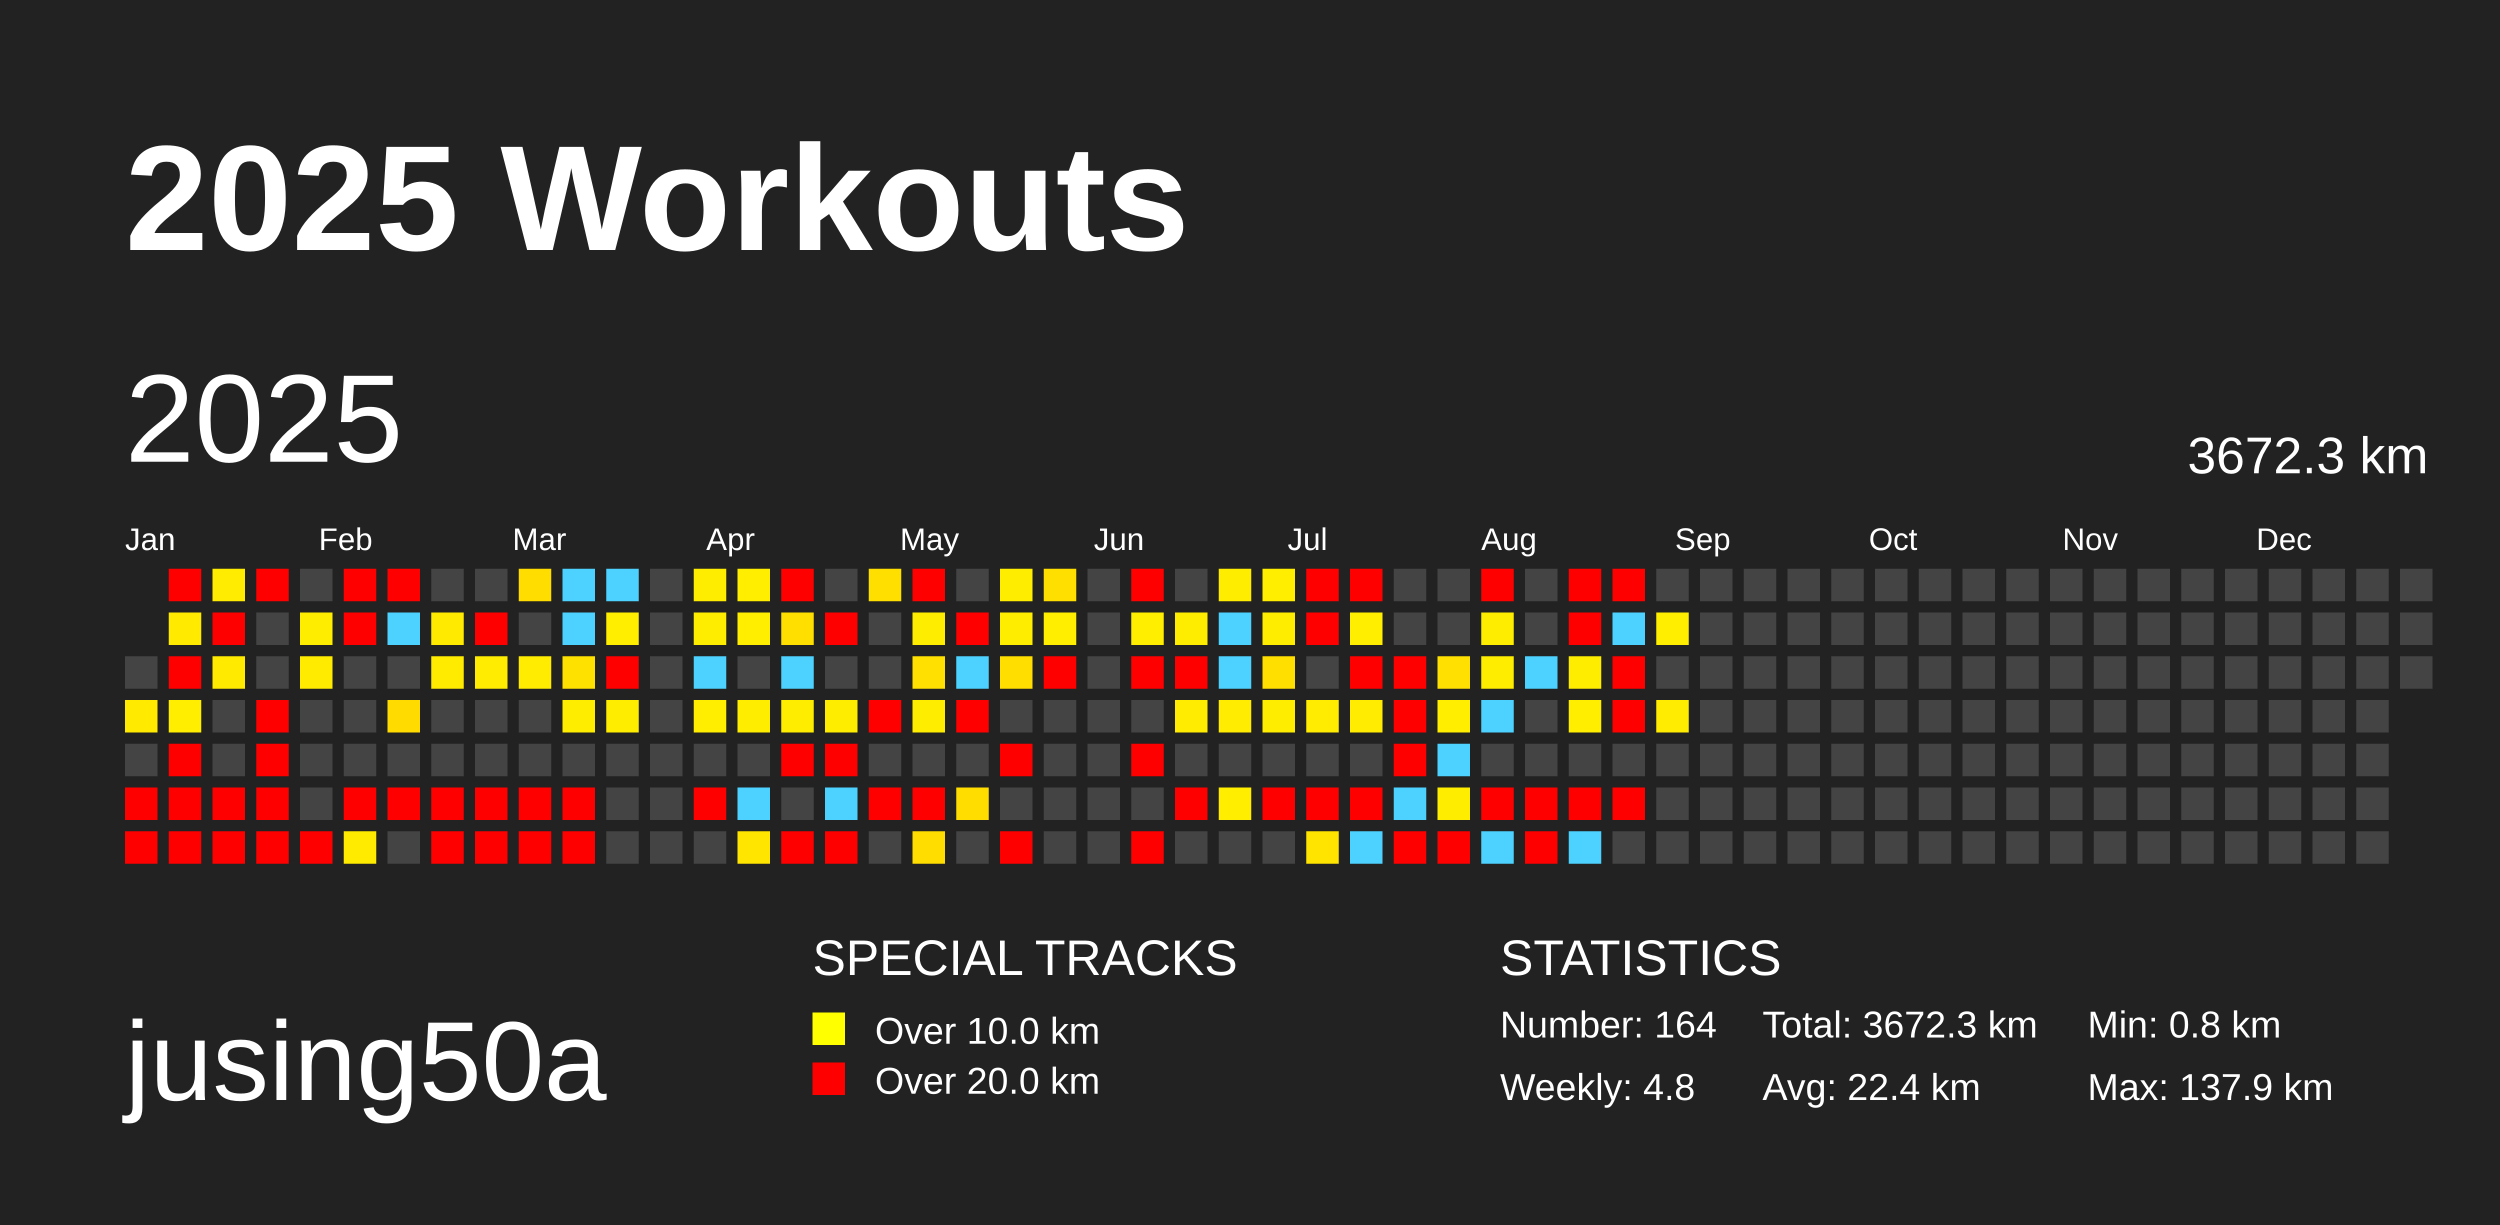
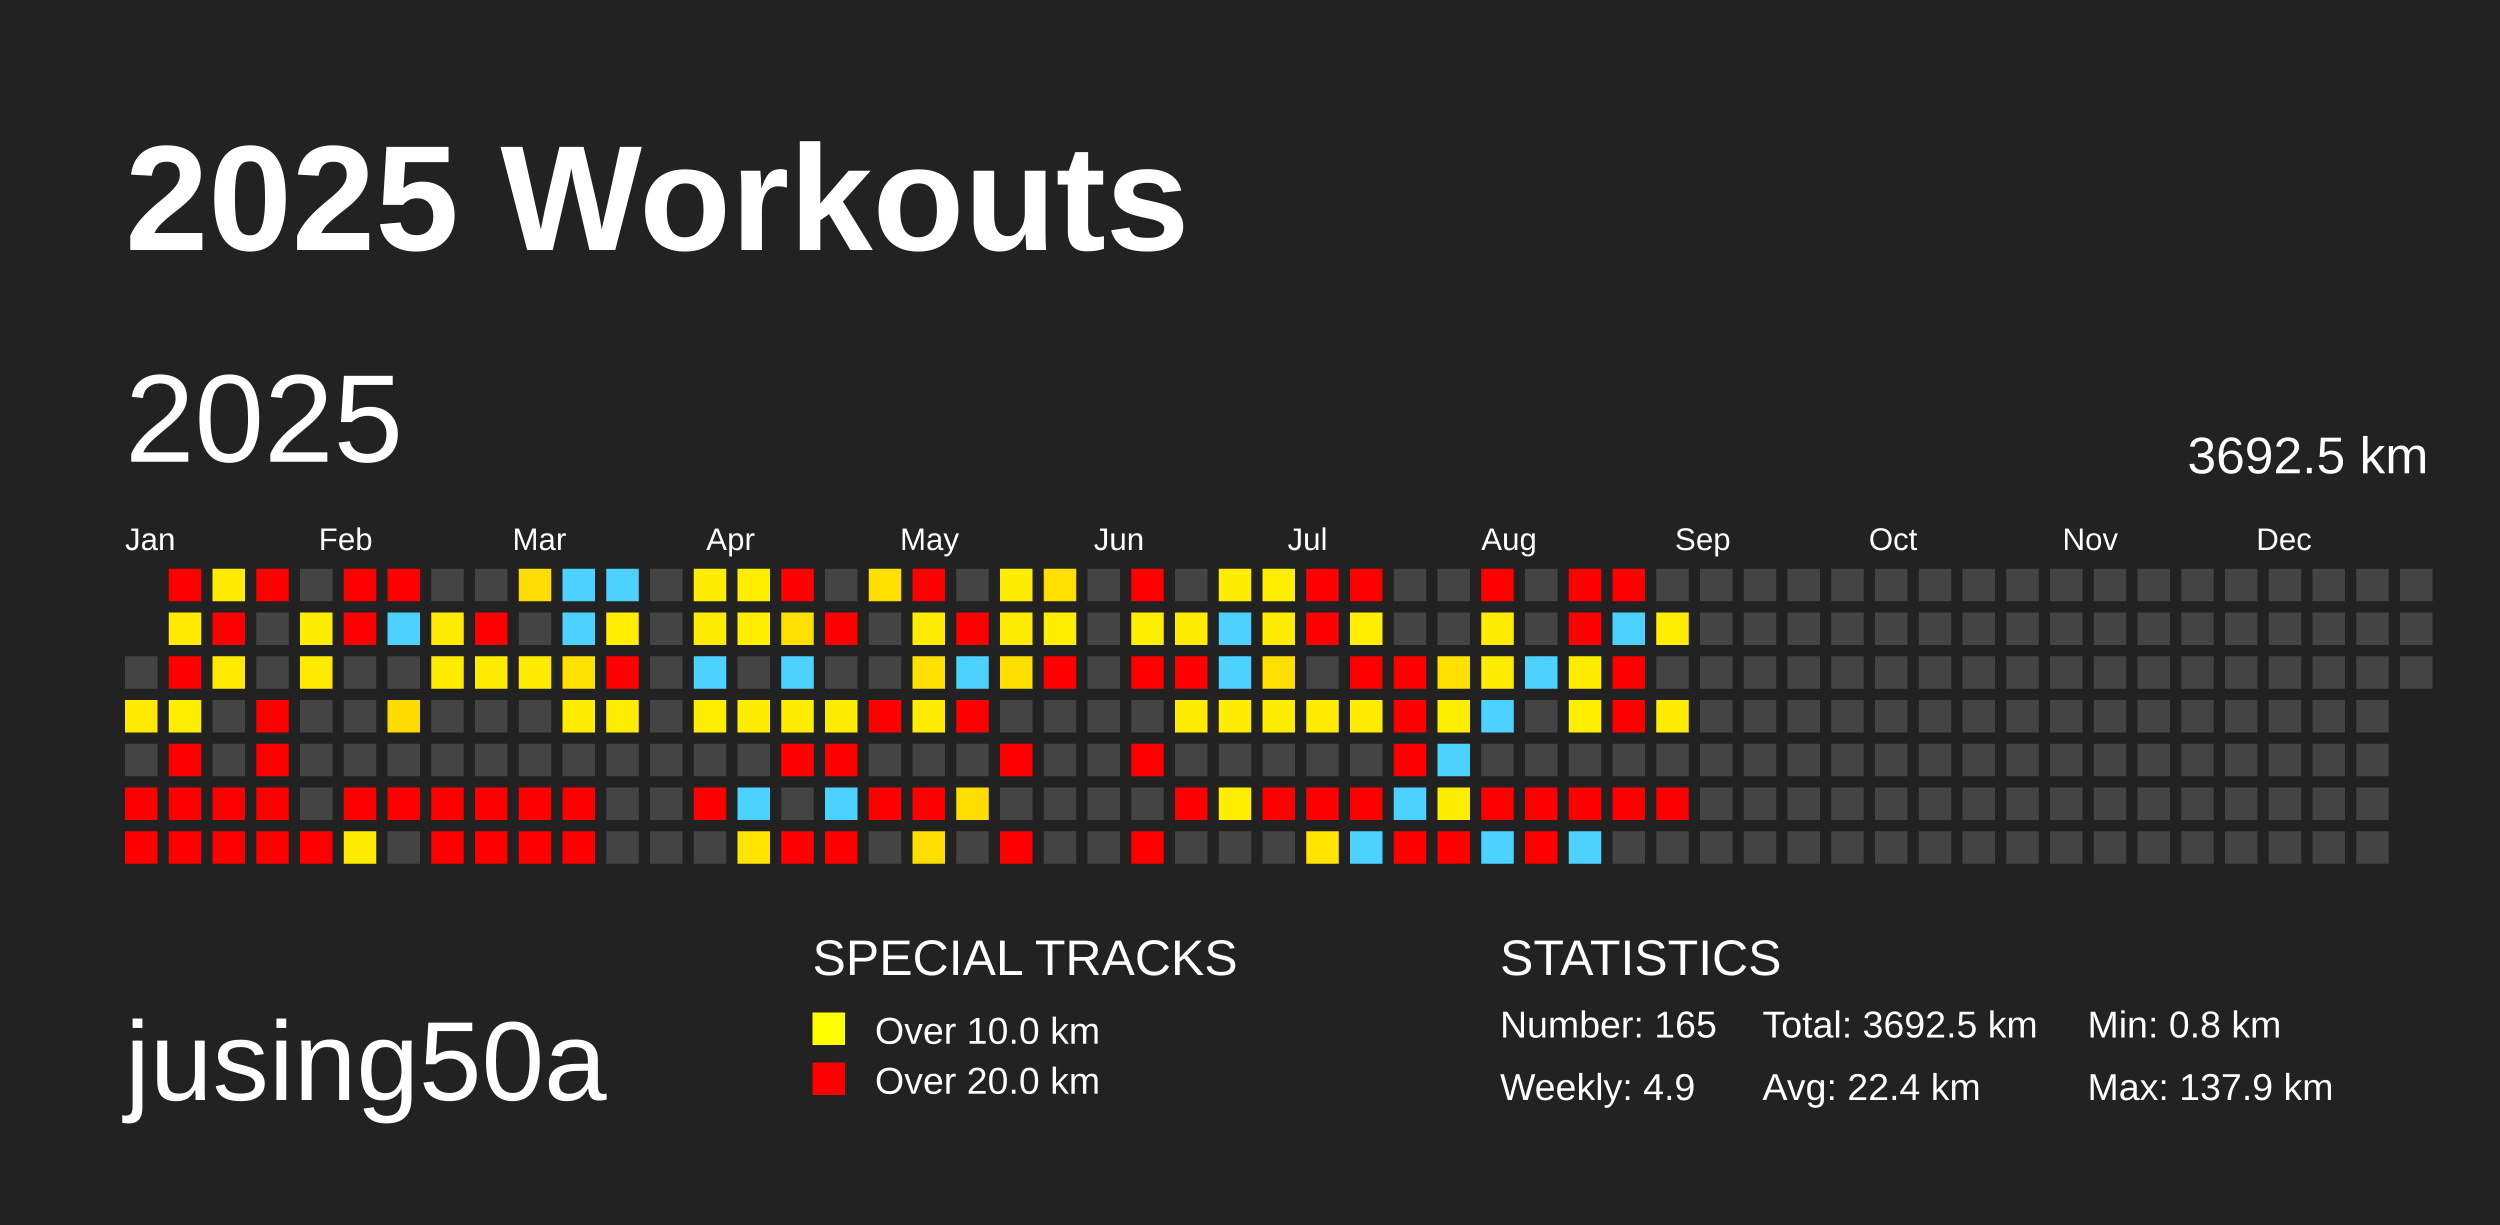
<svg xmlns="http://www.w3.org/2000/svg" baseProfile="full" height="98mm" version="1.1" viewBox="0,0,200,98" width="200mm">
  <defs />
  <rect fill="#222222" height="98" width="200" x="0" y="0" />
  <text fill="#FFFFFF" style="font-size:12px; font-family:Arial; font-weight:bold;" x="10" y="20">2025 Workouts</text>
  <text fill="#FFFFFF" style="font-size:9px; font-family:Arial" x="10" y="88">jusing50a</text>
  <text fill="#FFFFFF" style="font-size:4px; font-family:Arial" x="65" y="78">SPECIAL TRACKS</text>
  <rect fill="yellow" height="2.6" width="2.6" x="65" y="81" />
  <text fill="#FFFFFF" style="font-size:3px; font-family:Arial" x="70" y="83.5">Over 10.0 km</text>
  <rect fill="red" height="2.6" width="2.6" x="65" y="85" />
  <text fill="#FFFFFF" style="font-size:3px; font-family:Arial" x="70" y="87.5">Over 20.0 km</text>
  <text fill="#FFFFFF" style="font-size:4px; font-family:Arial" x="120" y="78">STATISTICS</text>
-   <text fill="#FFFFFF" style="font-size:3px; font-family:Arial" x="120" y="83">Number: 164</text>
-   <text fill="#FFFFFF" style="font-size:3px; font-family:Arial" x="120" y="88">Weekly: 4.8</text>
-   <text fill="#FFFFFF" style="font-size:3px; font-family:Arial" x="141" y="83">Total: 3672.3 km</text>
+   <text fill="#FFFFFF" style="font-size:3px; font-family:Arial" x="120" y="83">Number: 165</text>
+   <text fill="#FFFFFF" style="font-size:3px; font-family:Arial" x="120" y="88">Weekly: 4.9</text>
+   <text fill="#FFFFFF" style="font-size:3px; font-family:Arial" x="141" y="83">Total: 3692.5 km</text>
  <text fill="#FFFFFF" style="font-size:3px; font-family:Arial" x="141" y="88">Avg: 22.4 km</text>
  <text fill="#FFFFFF" style="font-size:3px; font-family:Arial" x="167" y="83">Min: 0.8 km</text>
  <text fill="#FFFFFF" style="font-size:3px; font-family:Arial" x="167" y="88">Max: 137.9 km</text>
  <text dominant-baseline="hanging" fill="#FFFFFF" style="font-size:10.0px; font-family:Arial;" x="10" y="30">2025</text>
-   <text dominant-baseline="hanging" fill="#FFFFFF" style="font-size:4.125px; font-family:Arial;" x="175" y="35">3672.3 km</text>
+   <text dominant-baseline="hanging" fill="#FFFFFF" style="font-size:4.125px; font-family:Arial;" x="175" y="35">3692.5 km</text>
  <text fill="#FFFFFF" style="font-size:2.5px; font-family:Arial" x="10.0" y="44">Jan</text>
  <text fill="#FFFFFF" style="font-size:2.5px; font-family:Arial" x="25.5" y="44">Feb</text>
  <text fill="#FFFFFF" style="font-size:2.5px; font-family:Arial" x="41.0" y="44">Mar</text>
  <text fill="#FFFFFF" style="font-size:2.5px; font-family:Arial" x="56.5" y="44">Apr</text>
  <text fill="#FFFFFF" style="font-size:2.5px; font-family:Arial" x="72.0" y="44">May</text>
  <text fill="#FFFFFF" style="font-size:2.5px; font-family:Arial" x="87.5" y="44">Jun</text>
  <text fill="#FFFFFF" style="font-size:2.5px; font-family:Arial" x="103.0" y="44">Jul</text>
  <text fill="#FFFFFF" style="font-size:2.5px; font-family:Arial" x="118.5" y="44">Aug</text>
  <text fill="#FFFFFF" style="font-size:2.5px; font-family:Arial" x="134.0" y="44">Sep</text>
  <text fill="#FFFFFF" style="font-size:2.5px; font-family:Arial" x="149.5" y="44">Oct</text>
  <text fill="#FFFFFF" style="font-size:2.5px; font-family:Arial" x="165.0" y="44">Nov</text>
  <text fill="#FFFFFF" style="font-size:2.5px; font-family:Arial" x="180.5" y="44">Dec</text>
  <rect fill="#444444" height="2.6" width="2.6" x="10.0" y="52.5" />
  <rect fill="#ffea00" height="2.6" width="2.6" x="10.0" y="56.0" />
  <rect fill="#444444" height="2.6" width="2.6" x="10.0" y="59.5" />
  <rect fill="red" height="2.6" width="2.6" x="10.0" y="63.0" />
  <rect fill="red" height="2.6" width="2.6" x="10.0" y="66.5" />
  <rect fill="red" height="2.6" width="2.6" x="13.5" y="45.5" />
  <rect fill="#ffea00" height="2.6" width="2.6" x="13.5" y="49.0" />
  <rect fill="red" height="2.6" width="2.6" x="13.5" y="52.5" />
  <rect fill="#ffee00" height="2.6" width="2.6" x="13.5" y="56.0" />
  <rect fill="red" height="2.6" width="2.6" x="13.5" y="59.5" />
  <rect fill="red" height="2.6" width="2.6" x="13.5" y="63.0" />
  <rect fill="red" height="2.6" width="2.6" x="13.5" y="66.5" />
  <rect fill="#ffec00" height="2.6" width="2.6" x="17.0" y="45.5" />
  <rect fill="red" height="2.6" width="2.6" x="17.0" y="49.0" />
  <rect fill="#ffea00" height="2.6" width="2.6" x="17.0" y="52.5" />
  <rect fill="#444444" height="2.6" width="2.6" x="17.0" y="56.0" />
  <rect fill="#444444" height="2.6" width="2.6" x="17.0" y="59.5" />
  <rect fill="red" height="2.6" width="2.6" x="17.0" y="63.0" />
  <rect fill="red" height="2.6" width="2.6" x="17.0" y="66.5" />
  <rect fill="red" height="2.6" width="2.6" x="20.5" y="45.5" />
  <rect fill="#444444" height="2.6" width="2.6" x="20.5" y="49.0" />
  <rect fill="#444444" height="2.6" width="2.6" x="20.5" y="52.5" />
  <rect fill="red" height="2.6" width="2.6" x="20.5" y="56.0" />
  <rect fill="red" height="2.6" width="2.6" x="20.5" y="59.5" />
  <rect fill="red" height="2.6" width="2.6" x="20.5" y="63.0" />
  <rect fill="red" height="2.6" width="2.6" x="20.5" y="66.5" />
  <rect fill="#444444" height="2.6" width="2.6" x="24.0" y="45.5" />
  <rect fill="#ffed00" height="2.6" width="2.6" x="24.0" y="49.0" />
  <rect fill="#ffeb00" height="2.6" width="2.6" x="24.0" y="52.5" />
  <rect fill="#444444" height="2.6" width="2.6" x="24.0" y="56.0" />
  <rect fill="#444444" height="2.6" width="2.6" x="24.0" y="59.5" />
  <rect fill="#444444" height="2.6" width="2.6" x="24.0" y="63.0" />
  <rect fill="red" height="2.6" width="2.6" x="24.0" y="66.5" />
  <rect fill="red" height="2.6" width="2.6" x="27.5" y="45.5" />
  <rect fill="red" height="2.6" width="2.6" x="27.5" y="49.0" />
  <rect fill="#444444" height="2.6" width="2.6" x="27.5" y="52.5" />
  <rect fill="#444444" height="2.6" width="2.6" x="27.5" y="56.0" />
  <rect fill="#444444" height="2.6" width="2.6" x="27.5" y="59.5" />
  <rect fill="red" height="2.6" width="2.6" x="27.5" y="63.0" />
  <rect fill="#ffeb00" height="2.6" width="2.6" x="27.5" y="66.5" />
  <rect fill="red" height="2.6" width="2.6" x="31.0" y="45.5" />
  <rect fill="#4dd2ff" height="2.6" width="2.6" x="31.0" y="49.0" />
  <rect fill="#444444" height="2.6" width="2.6" x="31.0" y="52.5" />
  <rect fill="#ffdb00" height="2.6" width="2.6" x="31.0" y="56.0" />
  <rect fill="#444444" height="2.6" width="2.6" x="31.0" y="59.5" />
  <rect fill="red" height="2.6" width="2.6" x="31.0" y="63.0" />
  <rect fill="#444444" height="2.6" width="2.6" x="31.0" y="66.5" />
  <rect fill="#444444" height="2.6" width="2.6" x="34.5" y="45.5" />
  <rect fill="#ffea00" height="2.6" width="2.6" x="34.5" y="49.0" />
  <rect fill="#ffeb00" height="2.6" width="2.6" x="34.5" y="52.5" />
  <rect fill="#444444" height="2.6" width="2.6" x="34.5" y="56.0" />
  <rect fill="#444444" height="2.6" width="2.6" x="34.5" y="59.5" />
  <rect fill="red" height="2.6" width="2.6" x="34.5" y="63.0" />
  <rect fill="red" height="2.6" width="2.6" x="34.5" y="66.5" />
  <rect fill="#444444" height="2.6" width="2.6" x="38.0" y="45.5" />
  <rect fill="red" height="2.6" width="2.6" x="38.0" y="49.0" />
  <rect fill="#ffec00" height="2.6" width="2.6" x="38.0" y="52.5" />
  <rect fill="#444444" height="2.6" width="2.6" x="38.0" y="56.0" />
  <rect fill="#444444" height="2.6" width="2.6" x="38.0" y="59.5" />
  <rect fill="red" height="2.6" width="2.6" x="38.0" y="63.0" />
  <rect fill="red" height="2.6" width="2.6" x="38.0" y="66.5" />
  <rect fill="#ffdd00" height="2.6" width="2.6" x="41.5" y="45.5" />
  <rect fill="#444444" height="2.6" width="2.6" x="41.5" y="49.0" />
  <rect fill="#ffec00" height="2.6" width="2.6" x="41.5" y="52.5" />
  <rect fill="#444444" height="2.6" width="2.6" x="41.5" y="56.0" />
  <rect fill="#444444" height="2.6" width="2.6" x="41.5" y="59.5" />
  <rect fill="red" height="2.6" width="2.6" x="41.5" y="63.0" />
  <rect fill="red" height="2.6" width="2.6" x="41.5" y="66.5" />
  <rect fill="#4dd2ff" height="2.6" width="2.6" x="45.0" y="45.5" />
  <rect fill="#4dd2ff" height="2.6" width="2.6" x="45.0" y="49.0" />
  <rect fill="#ffe100" height="2.6" width="2.6" x="45.0" y="52.5" />
  <rect fill="#ffed00" height="2.6" width="2.6" x="45.0" y="56.0" />
  <rect fill="#444444" height="2.6" width="2.6" x="45.0" y="59.5" />
  <rect fill="red" height="2.6" width="2.6" x="45.0" y="63.0" />
  <rect fill="red" height="2.6" width="2.6" x="45.0" y="66.5" />
  <rect fill="#4dd2ff" height="2.6" width="2.6" x="48.5" y="45.5" />
  <rect fill="#ffee00" height="2.6" width="2.6" x="48.5" y="49.0" />
  <rect fill="red" height="2.6" width="2.6" x="48.5" y="52.5" />
  <rect fill="#ffed00" height="2.6" width="2.6" x="48.5" y="56.0" />
  <rect fill="#444444" height="2.6" width="2.6" x="48.5" y="59.5" />
  <rect fill="#444444" height="2.6" width="2.6" x="48.5" y="63.0" />
  <rect fill="#444444" height="2.6" width="2.6" x="48.5" y="66.5" />
  <rect fill="#444444" height="2.6" width="2.6" x="52.0" y="45.5" />
  <rect fill="#444444" height="2.6" width="2.6" x="52.0" y="49.0" />
  <rect fill="#444444" height="2.6" width="2.6" x="52.0" y="52.5" />
  <rect fill="#444444" height="2.6" width="2.6" x="52.0" y="56.0" />
  <rect fill="#444444" height="2.6" width="2.6" x="52.0" y="59.5" />
  <rect fill="#444444" height="2.6" width="2.6" x="52.0" y="63.0" />
  <rect fill="#444444" height="2.6" width="2.6" x="52.0" y="66.5" />
  <rect fill="#ffed00" height="2.6" width="2.6" x="55.5" y="45.5" />
  <rect fill="#ffed00" height="2.6" width="2.6" x="55.5" y="49.0" />
  <rect fill="#4dd2ff" height="2.6" width="2.6" x="55.5" y="52.5" />
  <rect fill="#ffee00" height="2.6" width="2.6" x="55.5" y="56.0" />
  <rect fill="#444444" height="2.6" width="2.6" x="55.5" y="59.5" />
  <rect fill="red" height="2.6" width="2.6" x="55.5" y="63.0" />
  <rect fill="#444444" height="2.6" width="2.6" x="55.5" y="66.5" />
  <rect fill="#ffee00" height="2.6" width="2.6" x="59.0" y="45.5" />
  <rect fill="#ffee00" height="2.6" width="2.6" x="59.0" y="49.0" />
  <rect fill="#444444" height="2.6" width="2.6" x="59.0" y="52.5" />
  <rect fill="#ffed00" height="2.6" width="2.6" x="59.0" y="56.0" />
  <rect fill="#444444" height="2.6" width="2.6" x="59.0" y="59.5" />
  <rect fill="#4dd2ff" height="2.6" width="2.6" x="59.0" y="63.0" />
  <rect fill="#ffe500" height="2.6" width="2.6" x="59.0" y="66.5" />
  <rect fill="red" height="2.6" width="2.6" x="62.5" y="45.5" />
  <rect fill="#ffdf00" height="2.6" width="2.6" x="62.5" y="49.0" />
  <rect fill="#4dd2ff" height="2.6" width="2.6" x="62.5" y="52.5" />
  <rect fill="#ffed00" height="2.6" width="2.6" x="62.5" y="56.0" />
  <rect fill="red" height="2.6" width="2.6" x="62.5" y="59.5" />
  <rect fill="#444444" height="2.6" width="2.6" x="62.5" y="63.0" />
  <rect fill="red" height="2.6" width="2.6" x="62.5" y="66.5" />
  <rect fill="#444444" height="2.6" width="2.6" x="66.0" y="45.5" />
  <rect fill="red" height="2.6" width="2.6" x="66.0" y="49.0" />
  <rect fill="#444444" height="2.6" width="2.6" x="66.0" y="52.5" />
  <rect fill="#ffed00" height="2.6" width="2.6" x="66.0" y="56.0" />
  <rect fill="red" height="2.6" width="2.6" x="66.0" y="59.5" />
  <rect fill="#4dd2ff" height="2.6" width="2.6" x="66.0" y="63.0" />
  <rect fill="red" height="2.6" width="2.6" x="66.0" y="66.5" />
  <rect fill="#ffdf00" height="2.6" width="2.6" x="69.5" y="45.5" />
  <rect fill="#444444" height="2.6" width="2.6" x="69.5" y="49.0" />
  <rect fill="#444444" height="2.6" width="2.6" x="69.5" y="52.5" />
  <rect fill="red" height="2.6" width="2.6" x="69.5" y="56.0" />
  <rect fill="#444444" height="2.6" width="2.6" x="69.5" y="59.5" />
  <rect fill="red" height="2.6" width="2.6" x="69.5" y="63.0" />
  <rect fill="#444444" height="2.6" width="2.6" x="69.5" y="66.5" />
  <rect fill="red" height="2.6" width="2.6" x="73.0" y="45.5" />
  <rect fill="#ffed00" height="2.6" width="2.6" x="73.0" y="49.0" />
  <rect fill="#ffe000" height="2.6" width="2.6" x="73.0" y="52.5" />
  <rect fill="#ffed00" height="2.6" width="2.6" x="73.0" y="56.0" />
  <rect fill="#444444" height="2.6" width="2.6" x="73.0" y="59.5" />
  <rect fill="red" height="2.6" width="2.6" x="73.0" y="63.0" />
  <rect fill="#ffdd00" height="2.6" width="2.6" x="73.0" y="66.5" />
  <rect fill="#444444" height="2.6" width="2.6" x="76.5" y="45.5" />
  <rect fill="red" height="2.6" width="2.6" x="76.5" y="49.0" />
  <rect fill="#4dd2ff" height="2.6" width="2.6" x="76.5" y="52.5" />
  <rect fill="red" height="2.6" width="2.6" x="76.5" y="56.0" />
  <rect fill="#444444" height="2.6" width="2.6" x="76.5" y="59.5" />
  <rect fill="#ffdd00" height="2.6" width="2.6" x="76.5" y="63.0" />
  <rect fill="#444444" height="2.6" width="2.6" x="76.5" y="66.5" />
  <rect fill="#ffed00" height="2.6" width="2.6" x="80.0" y="45.5" />
  <rect fill="#ffed00" height="2.6" width="2.6" x="80.0" y="49.0" />
  <rect fill="#ffde00" height="2.6" width="2.6" x="80.0" y="52.5" />
  <rect fill="#444444" height="2.6" width="2.6" x="80.0" y="56.0" />
  <rect fill="red" height="2.6" width="2.6" x="80.0" y="59.5" />
  <rect fill="#444444" height="2.6" width="2.6" x="80.0" y="63.0" />
  <rect fill="red" height="2.6" width="2.6" x="80.0" y="66.5" />
  <rect fill="#ffdf00" height="2.6" width="2.6" x="83.5" y="45.5" />
  <rect fill="#ffee00" height="2.6" width="2.6" x="83.5" y="49.0" />
  <rect fill="red" height="2.6" width="2.6" x="83.5" y="52.5" />
  <rect fill="#444444" height="2.6" width="2.6" x="83.5" y="56.0" />
  <rect fill="#444444" height="2.6" width="2.6" x="83.5" y="59.5" />
  <rect fill="#444444" height="2.6" width="2.6" x="83.5" y="63.0" />
  <rect fill="#444444" height="2.6" width="2.6" x="83.5" y="66.5" />
  <rect fill="#444444" height="2.6" width="2.6" x="87.0" y="45.5" />
  <rect fill="#444444" height="2.6" width="2.6" x="87.0" y="49.0" />
  <rect fill="#444444" height="2.6" width="2.6" x="87.0" y="52.5" />
  <rect fill="#444444" height="2.6" width="2.6" x="87.0" y="56.0" />
  <rect fill="#444444" height="2.6" width="2.6" x="87.0" y="59.5" />
  <rect fill="#444444" height="2.6" width="2.6" x="87.0" y="63.0" />
  <rect fill="#444444" height="2.6" width="2.6" x="87.0" y="66.5" />
  <rect fill="red" height="2.6" width="2.6" x="90.5" y="45.5" />
  <rect fill="#ffee00" height="2.6" width="2.6" x="90.5" y="49.0" />
  <rect fill="red" height="2.6" width="2.6" x="90.5" y="52.5" />
  <rect fill="#444444" height="2.6" width="2.6" x="90.5" y="56.0" />
  <rect fill="red" height="2.6" width="2.6" x="90.5" y="59.5" />
  <rect fill="#444444" height="2.6" width="2.6" x="90.5" y="63.0" />
  <rect fill="red" height="2.6" width="2.6" x="90.5" y="66.5" />
  <rect fill="#444444" height="2.6" width="2.6" x="94.0" y="45.5" />
  <rect fill="#ffed00" height="2.6" width="2.6" x="94.0" y="49.0" />
  <rect fill="red" height="2.6" width="2.6" x="94.0" y="52.5" />
  <rect fill="#ffec00" height="2.6" width="2.6" x="94.0" y="56.0" />
  <rect fill="#444444" height="2.6" width="2.6" x="94.0" y="59.5" />
  <rect fill="red" height="2.6" width="2.6" x="94.0" y="63.0" />
  <rect fill="#444444" height="2.6" width="2.6" x="94.0" y="66.5" />
  <rect fill="#ffed00" height="2.6" width="2.6" x="97.5" y="45.5" />
  <rect fill="#4dd2ff" height="2.6" width="2.6" x="97.5" y="49.0" />
  <rect fill="#4dd2ff" height="2.6" width="2.6" x="97.5" y="52.5" />
  <rect fill="#ffec00" height="2.6" width="2.6" x="97.5" y="56.0" />
  <rect fill="#444444" height="2.6" width="2.6" x="97.5" y="59.5" />
  <rect fill="#ffee00" height="2.6" width="2.6" x="97.5" y="63.0" />
  <rect fill="#444444" height="2.6" width="2.6" x="97.5" y="66.5" />
  <rect fill="#ffee00" height="2.6" width="2.6" x="101.0" y="45.5" />
  <rect fill="#ffed00" height="2.6" width="2.6" x="101.0" y="49.0" />
  <rect fill="#ffdf00" height="2.6" width="2.6" x="101.0" y="52.5" />
  <rect fill="#ffed00" height="2.6" width="2.6" x="101.0" y="56.0" />
  <rect fill="#444444" height="2.6" width="2.6" x="101.0" y="59.5" />
  <rect fill="red" height="2.6" width="2.6" x="101.0" y="63.0" />
  <rect fill="#444444" height="2.6" width="2.6" x="101.0" y="66.5" />
  <rect fill="red" height="2.6" width="2.6" x="104.5" y="45.5" />
  <rect fill="red" height="2.6" width="2.6" x="104.5" y="49.0" />
  <rect fill="#444444" height="2.6" width="2.6" x="104.5" y="52.5" />
  <rect fill="#ffec00" height="2.6" width="2.6" x="104.5" y="56.0" />
  <rect fill="#444444" height="2.6" width="2.6" x="104.5" y="59.5" />
  <rect fill="red" height="2.6" width="2.6" x="104.5" y="63.0" />
  <rect fill="#ffe400" height="2.6" width="2.6" x="104.5" y="66.5" />
  <rect fill="red" height="2.6" width="2.6" x="108.0" y="45.5" />
  <rect fill="#ffee00" height="2.6" width="2.6" x="108.0" y="49.0" />
  <rect fill="red" height="2.6" width="2.6" x="108.0" y="52.5" />
  <rect fill="#ffec00" height="2.6" width="2.6" x="108.0" y="56.0" />
  <rect fill="#444444" height="2.6" width="2.6" x="108.0" y="59.5" />
  <rect fill="red" height="2.6" width="2.6" x="108.0" y="63.0" />
  <rect fill="#4dd2ff" height="2.6" width="2.6" x="108.0" y="66.5" />
  <rect fill="#444444" height="2.6" width="2.6" x="111.5" y="45.5" />
  <rect fill="#444444" height="2.6" width="2.6" x="111.5" y="49.0" />
  <rect fill="red" height="2.6" width="2.6" x="111.5" y="52.5" />
  <rect fill="red" height="2.6" width="2.6" x="111.5" y="56.0" />
  <rect fill="red" height="2.6" width="2.6" x="111.5" y="59.5" />
  <rect fill="#4dd2ff" height="2.6" width="2.6" x="111.5" y="63.0" />
  <rect fill="red" height="2.6" width="2.6" x="111.5" y="66.5" />
  <rect fill="#444444" height="2.6" width="2.6" x="115.0" y="45.5" />
  <rect fill="#444444" height="2.6" width="2.6" x="115.0" y="49.0" />
  <rect fill="#ffe000" height="2.6" width="2.6" x="115.0" y="52.5" />
  <rect fill="#ffee00" height="2.6" width="2.6" x="115.0" y="56.0" />
  <rect fill="#4dd2ff" height="2.6" width="2.6" x="115.0" y="59.5" />
  <rect fill="#ffed00" height="2.6" width="2.6" x="115.0" y="63.0" />
  <rect fill="red" height="2.6" width="2.6" x="115.0" y="66.5" />
  <rect fill="red" height="2.6" width="2.6" x="118.5" y="45.5" />
  <rect fill="#ffed00" height="2.6" width="2.6" x="118.5" y="49.0" />
  <rect fill="#ffed00" height="2.6" width="2.6" x="118.5" y="52.5" />
  <rect fill="#4dd2ff" height="2.6" width="2.6" x="118.5" y="56.0" />
  <rect fill="#444444" height="2.6" width="2.6" x="118.5" y="59.5" />
  <rect fill="red" height="2.6" width="2.6" x="118.5" y="63.0" />
  <rect fill="#4dd2ff" height="2.6" width="2.6" x="118.5" y="66.5" />
  <rect fill="#444444" height="2.6" width="2.6" x="122.0" y="45.5" />
  <rect fill="#444444" height="2.6" width="2.6" x="122.0" y="49.0" />
  <rect fill="#4dd2ff" height="2.6" width="2.6" x="122.0" y="52.5" />
  <rect fill="#444444" height="2.6" width="2.6" x="122.0" y="56.0" />
  <rect fill="#444444" height="2.6" width="2.6" x="122.0" y="59.5" />
  <rect fill="red" height="2.6" width="2.6" x="122.0" y="63.0" />
  <rect fill="red" height="2.6" width="2.6" x="122.0" y="66.5" />
  <rect fill="red" height="2.6" width="2.6" x="125.5" y="45.5" />
  <rect fill="red" height="2.6" width="2.6" x="125.5" y="49.0" />
  <rect fill="#ffed00" height="2.6" width="2.6" x="125.5" y="52.5" />
  <rect fill="#ffee00" height="2.6" width="2.6" x="125.5" y="56.0" />
  <rect fill="#444444" height="2.6" width="2.6" x="125.5" y="59.5" />
  <rect fill="red" height="2.6" width="2.6" x="125.5" y="63.0" />
  <rect fill="#4dd2ff" height="2.6" width="2.6" x="125.5" y="66.5" />
  <rect fill="red" height="2.6" width="2.6" x="129.0" y="45.5" />
  <rect fill="#4dd2ff" height="2.6" width="2.6" x="129.0" y="49.0" />
  <rect fill="red" height="2.6" width="2.6" x="129.0" y="52.5" />
  <rect fill="red" height="2.6" width="2.6" x="129.0" y="56.0" />
  <rect fill="#444444" height="2.6" width="2.6" x="129.0" y="59.5" />
  <rect fill="red" height="2.6" width="2.6" x="129.0" y="63.0" />
  <rect fill="#444444" height="2.6" width="2.6" x="129.0" y="66.5" />
  <rect fill="#444444" height="2.6" width="2.6" x="132.5" y="45.5" />
  <rect fill="#ffee00" height="2.6" width="2.6" x="132.5" y="49.0" />
  <rect fill="#444444" height="2.6" width="2.6" x="132.5" y="52.5" />
  <rect fill="#ffec00" height="2.6" width="2.6" x="132.5" y="56.0" />
  <rect fill="#444444" height="2.6" width="2.6" x="132.5" y="59.5" />
-   <rect fill="#444444" height="2.6" width="2.6" x="132.5" y="63.0" />
+   <rect fill="red" height="2.6" width="2.6" x="132.5" y="63.0" />
  <rect fill="#444444" height="2.6" width="2.6" x="132.5" y="66.5" />
  <rect fill="#444444" height="2.6" width="2.6" x="136.0" y="45.5" />
  <rect fill="#444444" height="2.6" width="2.6" x="136.0" y="49.0" />
  <rect fill="#444444" height="2.6" width="2.6" x="136.0" y="52.5" />
  <rect fill="#444444" height="2.6" width="2.6" x="136.0" y="56.0" />
  <rect fill="#444444" height="2.6" width="2.6" x="136.0" y="59.5" />
  <rect fill="#444444" height="2.6" width="2.6" x="136.0" y="63.0" />
  <rect fill="#444444" height="2.6" width="2.6" x="136.0" y="66.5" />
  <rect fill="#444444" height="2.6" width="2.6" x="139.5" y="45.5" />
  <rect fill="#444444" height="2.6" width="2.6" x="139.5" y="49.0" />
  <rect fill="#444444" height="2.6" width="2.6" x="139.5" y="52.5" />
  <rect fill="#444444" height="2.6" width="2.6" x="139.5" y="56.0" />
  <rect fill="#444444" height="2.6" width="2.6" x="139.5" y="59.5" />
  <rect fill="#444444" height="2.6" width="2.6" x="139.5" y="63.0" />
  <rect fill="#444444" height="2.6" width="2.6" x="139.5" y="66.5" />
  <rect fill="#444444" height="2.6" width="2.6" x="143.0" y="45.5" />
  <rect fill="#444444" height="2.6" width="2.6" x="143.0" y="49.0" />
  <rect fill="#444444" height="2.6" width="2.6" x="143.0" y="52.5" />
  <rect fill="#444444" height="2.6" width="2.6" x="143.0" y="56.0" />
  <rect fill="#444444" height="2.6" width="2.6" x="143.0" y="59.5" />
  <rect fill="#444444" height="2.6" width="2.6" x="143.0" y="63.0" />
  <rect fill="#444444" height="2.6" width="2.6" x="143.0" y="66.5" />
  <rect fill="#444444" height="2.6" width="2.6" x="146.5" y="45.5" />
  <rect fill="#444444" height="2.6" width="2.6" x="146.5" y="49.0" />
  <rect fill="#444444" height="2.6" width="2.6" x="146.5" y="52.5" />
  <rect fill="#444444" height="2.6" width="2.6" x="146.5" y="56.0" />
  <rect fill="#444444" height="2.6" width="2.6" x="146.5" y="59.5" />
  <rect fill="#444444" height="2.6" width="2.6" x="146.5" y="63.0" />
  <rect fill="#444444" height="2.6" width="2.6" x="146.5" y="66.5" />
  <rect fill="#444444" height="2.6" width="2.6" x="150.0" y="45.5" />
  <rect fill="#444444" height="2.6" width="2.6" x="150.0" y="49.0" />
  <rect fill="#444444" height="2.6" width="2.6" x="150.0" y="52.5" />
  <rect fill="#444444" height="2.6" width="2.6" x="150.0" y="56.0" />
  <rect fill="#444444" height="2.6" width="2.6" x="150.0" y="59.5" />
  <rect fill="#444444" height="2.6" width="2.6" x="150.0" y="63.0" />
  <rect fill="#444444" height="2.6" width="2.6" x="150.0" y="66.5" />
  <rect fill="#444444" height="2.6" width="2.6" x="153.5" y="45.5" />
  <rect fill="#444444" height="2.6" width="2.6" x="153.5" y="49.0" />
  <rect fill="#444444" height="2.6" width="2.6" x="153.5" y="52.5" />
  <rect fill="#444444" height="2.6" width="2.6" x="153.5" y="56.0" />
  <rect fill="#444444" height="2.6" width="2.6" x="153.5" y="59.5" />
  <rect fill="#444444" height="2.6" width="2.6" x="153.5" y="63.0" />
  <rect fill="#444444" height="2.6" width="2.6" x="153.5" y="66.5" />
  <rect fill="#444444" height="2.6" width="2.6" x="157.0" y="45.5" />
  <rect fill="#444444" height="2.6" width="2.6" x="157.0" y="49.0" />
  <rect fill="#444444" height="2.6" width="2.6" x="157.0" y="52.5" />
  <rect fill="#444444" height="2.6" width="2.6" x="157.0" y="56.0" />
  <rect fill="#444444" height="2.6" width="2.6" x="157.0" y="59.5" />
  <rect fill="#444444" height="2.6" width="2.6" x="157.0" y="63.0" />
  <rect fill="#444444" height="2.6" width="2.6" x="157.0" y="66.5" />
  <rect fill="#444444" height="2.6" width="2.6" x="160.5" y="45.5" />
  <rect fill="#444444" height="2.6" width="2.6" x="160.5" y="49.0" />
  <rect fill="#444444" height="2.6" width="2.6" x="160.5" y="52.5" />
  <rect fill="#444444" height="2.6" width="2.6" x="160.5" y="56.0" />
  <rect fill="#444444" height="2.6" width="2.6" x="160.5" y="59.5" />
  <rect fill="#444444" height="2.6" width="2.6" x="160.5" y="63.0" />
  <rect fill="#444444" height="2.6" width="2.6" x="160.5" y="66.5" />
  <rect fill="#444444" height="2.6" width="2.6" x="164.0" y="45.5" />
  <rect fill="#444444" height="2.6" width="2.6" x="164.0" y="49.0" />
  <rect fill="#444444" height="2.6" width="2.6" x="164.0" y="52.5" />
  <rect fill="#444444" height="2.6" width="2.6" x="164.0" y="56.0" />
  <rect fill="#444444" height="2.6" width="2.6" x="164.0" y="59.5" />
  <rect fill="#444444" height="2.6" width="2.6" x="164.0" y="63.0" />
  <rect fill="#444444" height="2.6" width="2.6" x="164.0" y="66.5" />
  <rect fill="#444444" height="2.6" width="2.6" x="167.5" y="45.5" />
  <rect fill="#444444" height="2.6" width="2.6" x="167.5" y="49.0" />
  <rect fill="#444444" height="2.6" width="2.6" x="167.5" y="52.5" />
  <rect fill="#444444" height="2.6" width="2.6" x="167.5" y="56.0" />
  <rect fill="#444444" height="2.6" width="2.6" x="167.5" y="59.5" />
  <rect fill="#444444" height="2.6" width="2.6" x="167.5" y="63.0" />
  <rect fill="#444444" height="2.6" width="2.6" x="167.5" y="66.5" />
  <rect fill="#444444" height="2.6" width="2.6" x="171.0" y="45.5" />
  <rect fill="#444444" height="2.6" width="2.6" x="171.0" y="49.0" />
  <rect fill="#444444" height="2.6" width="2.6" x="171.0" y="52.5" />
  <rect fill="#444444" height="2.6" width="2.6" x="171.0" y="56.0" />
  <rect fill="#444444" height="2.6" width="2.6" x="171.0" y="59.5" />
  <rect fill="#444444" height="2.6" width="2.6" x="171.0" y="63.0" />
  <rect fill="#444444" height="2.6" width="2.6" x="171.0" y="66.5" />
  <rect fill="#444444" height="2.6" width="2.6" x="174.5" y="45.5" />
  <rect fill="#444444" height="2.6" width="2.6" x="174.5" y="49.0" />
  <rect fill="#444444" height="2.6" width="2.6" x="174.5" y="52.5" />
  <rect fill="#444444" height="2.6" width="2.6" x="174.5" y="56.0" />
  <rect fill="#444444" height="2.6" width="2.6" x="174.5" y="59.5" />
  <rect fill="#444444" height="2.6" width="2.6" x="174.5" y="63.0" />
  <rect fill="#444444" height="2.6" width="2.6" x="174.5" y="66.5" />
  <rect fill="#444444" height="2.6" width="2.6" x="178.0" y="45.5" />
  <rect fill="#444444" height="2.6" width="2.6" x="178.0" y="49.0" />
  <rect fill="#444444" height="2.6" width="2.6" x="178.0" y="52.5" />
  <rect fill="#444444" height="2.6" width="2.6" x="178.0" y="56.0" />
  <rect fill="#444444" height="2.6" width="2.6" x="178.0" y="59.5" />
  <rect fill="#444444" height="2.6" width="2.6" x="178.0" y="63.0" />
  <rect fill="#444444" height="2.6" width="2.6" x="178.0" y="66.5" />
  <rect fill="#444444" height="2.6" width="2.6" x="181.5" y="45.5" />
  <rect fill="#444444" height="2.6" width="2.6" x="181.5" y="49.0" />
  <rect fill="#444444" height="2.6" width="2.6" x="181.5" y="52.5" />
  <rect fill="#444444" height="2.6" width="2.6" x="181.5" y="56.0" />
  <rect fill="#444444" height="2.6" width="2.6" x="181.5" y="59.5" />
  <rect fill="#444444" height="2.6" width="2.6" x="181.5" y="63.0" />
  <rect fill="#444444" height="2.6" width="2.6" x="181.5" y="66.5" />
  <rect fill="#444444" height="2.6" width="2.6" x="185.0" y="45.5" />
  <rect fill="#444444" height="2.6" width="2.6" x="185.0" y="49.0" />
  <rect fill="#444444" height="2.6" width="2.6" x="185.0" y="52.5" />
  <rect fill="#444444" height="2.6" width="2.6" x="185.0" y="56.0" />
  <rect fill="#444444" height="2.6" width="2.6" x="185.0" y="59.5" />
  <rect fill="#444444" height="2.6" width="2.6" x="185.0" y="63.0" />
  <rect fill="#444444" height="2.6" width="2.6" x="185.0" y="66.5" />
  <rect fill="#444444" height="2.6" width="2.6" x="188.5" y="45.5" />
  <rect fill="#444444" height="2.6" width="2.6" x="188.5" y="49.0" />
  <rect fill="#444444" height="2.6" width="2.6" x="188.5" y="52.5" />
  <rect fill="#444444" height="2.6" width="2.6" x="188.5" y="56.0" />
  <rect fill="#444444" height="2.6" width="2.6" x="188.5" y="59.5" />
  <rect fill="#444444" height="2.6" width="2.6" x="188.5" y="63.0" />
  <rect fill="#444444" height="2.6" width="2.6" x="188.5" y="66.5" />
  <rect fill="#444444" height="2.6" width="2.6" x="192.0" y="45.5" />
  <rect fill="#444444" height="2.6" width="2.6" x="192.0" y="49.0" />
  <rect fill="#444444" height="2.6" width="2.6" x="192.0" y="52.5" />
</svg>
